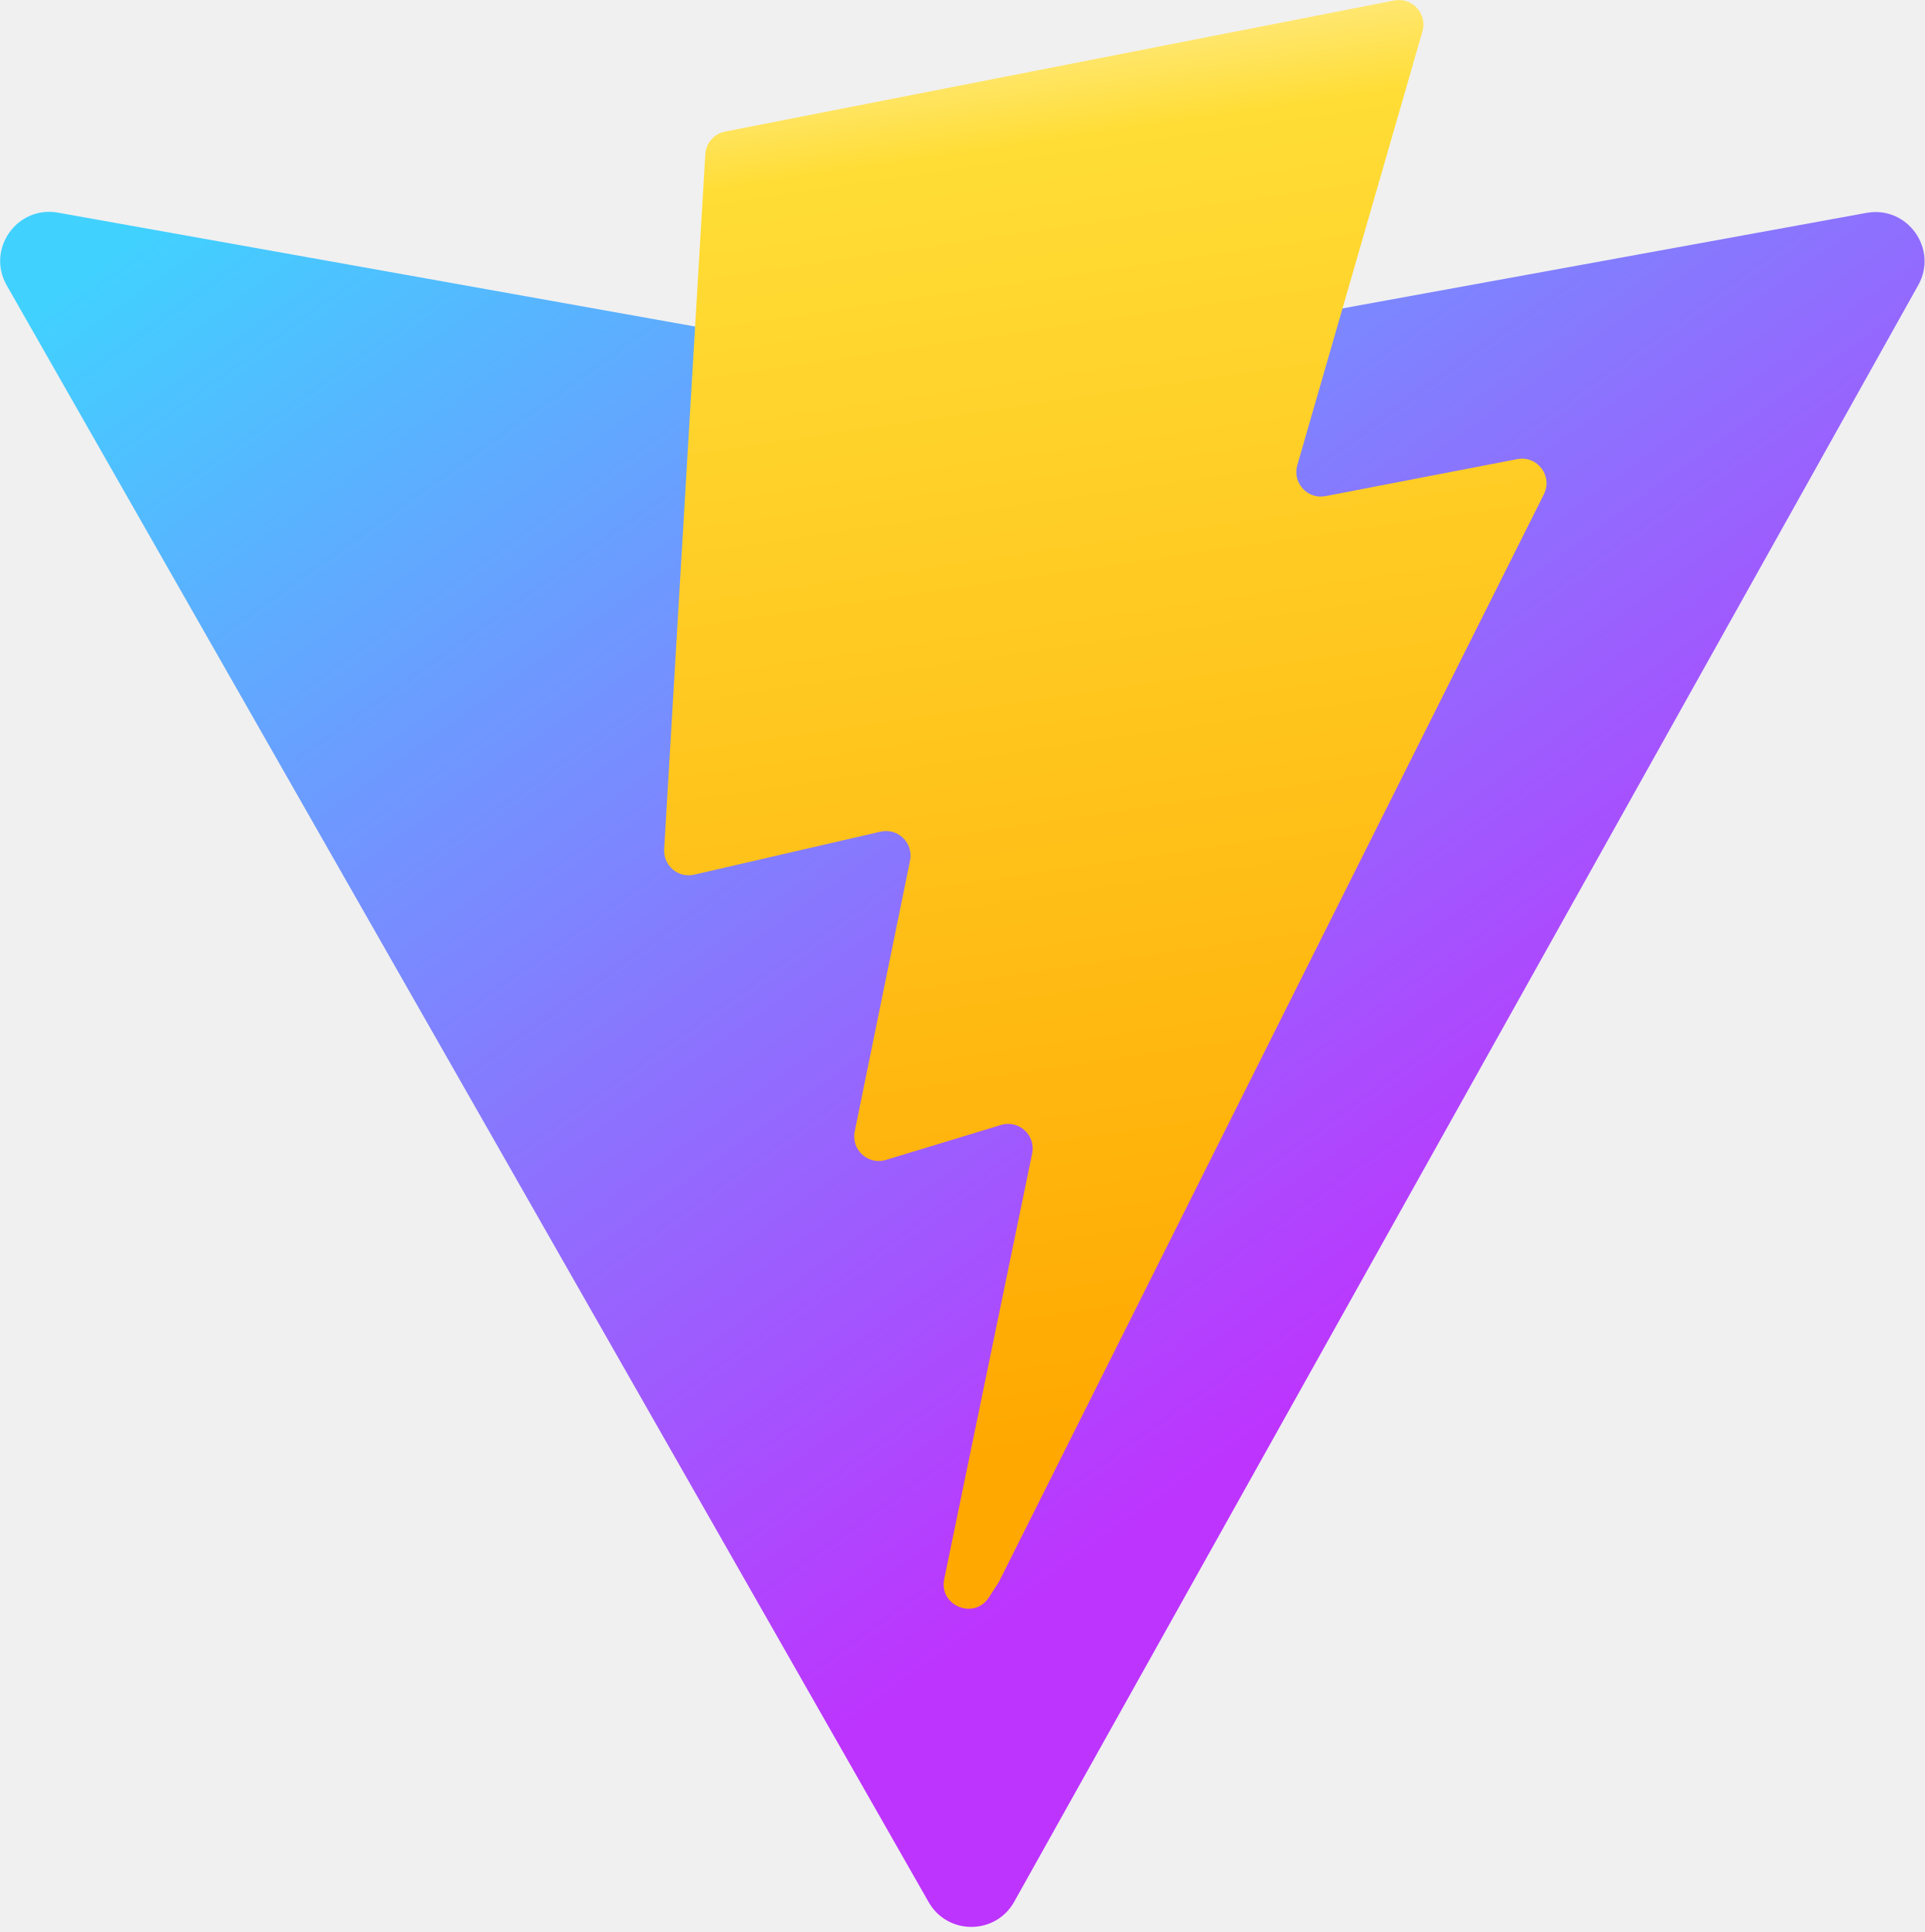
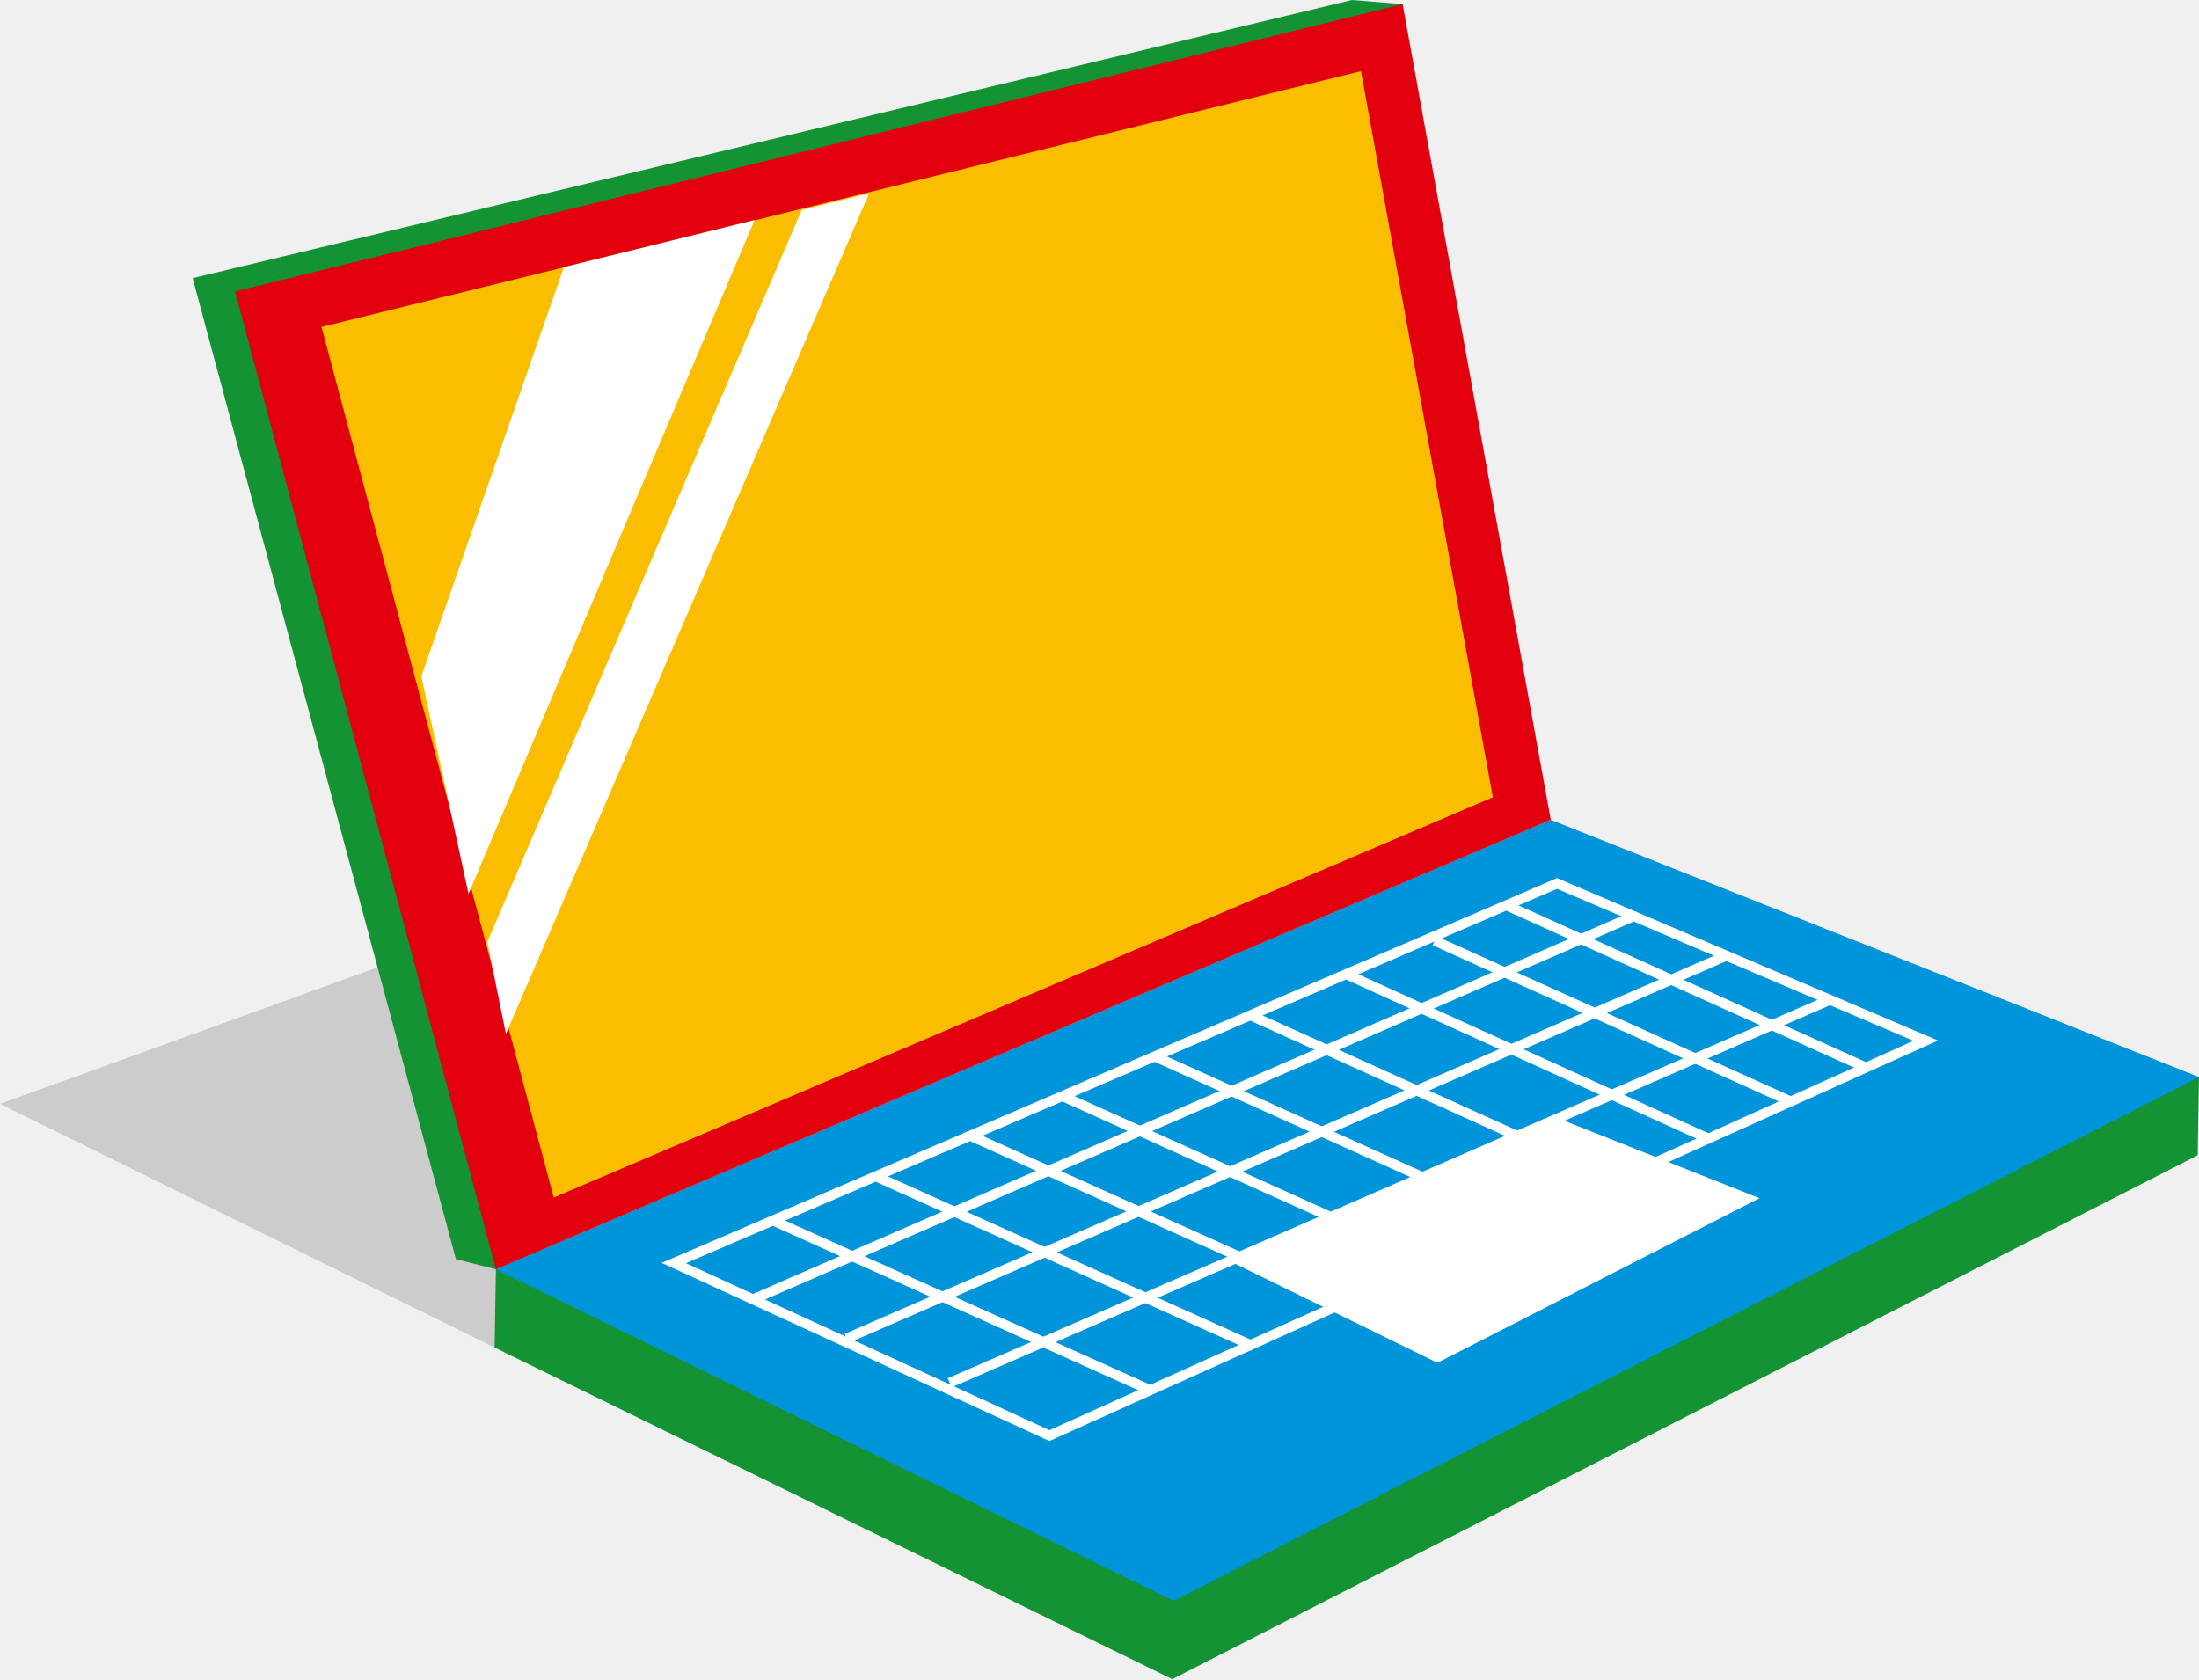
- <svg xmlns="http://www.w3.org/2000/svg" aria-hidden="true" role="img" class="iconify iconify--logos" width="31.88" height="32" preserveAspectRatio="xMidYMid meet" viewBox="0 0 256 257">
+ <svg xmlns="http://www.w3.org/2000/svg" viewBox="0 0 393.94 300.82">
  <defs>
-     <linearGradient id="IconifyId1813088fe1fbc01fb466" x1="-.828%" x2="57.636%" y1="7.652%" y2="78.411%">
-       <stop offset="0%" stop-color="#41D1FF" />
-       <stop offset="100%" stop-color="#BD34FE" />
-     </linearGradient>
-     <linearGradient id="IconifyId1813088fe1fbc01fb467" x1="43.376%" x2="50.316%" y1="2.242%" y2="89.03%">
-       <stop offset="0%" stop-color="#FFEA83" />
-       <stop offset="8.333%" stop-color="#FFDD35" />
-       <stop offset="100%" stop-color="#FFA800" />
-     </linearGradient>
+     <style>.cls-1{fill:#020203;opacity:0.15;}.cls-2{fill:#139334;}.cls-3{fill:#0094da;}.cls-4{fill:#e2000f;}.cls-5{fill:#fbbd00;}.cls-6{fill:#fff;}.cls-7{fill:none;stroke:#fff;stroke-miterlimit:10;stroke-width:1.77px;}</style>
  </defs>
-   <path fill="url(#IconifyId1813088fe1fbc01fb466)" d="M255.153 37.938L134.897 252.976c-2.483 4.44-8.862 4.466-11.382.048L.875 37.958c-2.746-4.814 1.371-10.646 6.827-9.67l120.385 21.517a6.537 6.537 0 0 0 2.322-.004l117.867-21.483c5.438-.991 9.574 4.796 6.877 9.62Z" />
-   <path fill="url(#IconifyId1813088fe1fbc01fb467)" d="M185.432.063L96.44 17.501a3.268 3.268 0 0 0-2.634 3.014l-5.474 92.456a3.268 3.268 0 0 0 3.997 3.378l24.777-5.718c2.318-.535 4.413 1.507 3.936 3.838l-7.361 36.047c-.495 2.426 1.782 4.5 4.151 3.78l15.304-4.649c2.372-.72 4.652 1.36 4.15 3.788l-11.698 56.621c-.732 3.542 3.979 5.473 5.943 2.437l1.313-2.028l72.516-144.72c1.215-2.423-.88-5.186-3.54-4.672l-25.505 4.922c-2.396.462-4.435-1.77-3.759-4.114l16.646-57.705c.677-2.35-1.37-4.583-3.769-4.113Z" />
+   <g data-name="Capa 2" id="Capa_2">
+     <g data-name="Capa 1" id="Capa_1-2">
+       <polygon class="cls-1" points="88.61 241.41 0 197.76 204.34 123.86 344.79 173.41 88.61 241.41" />
+       <polygon class="cls-2" points="268.6 149.75 88.84 227.39 81.67 225.57 34.51 49.83 242.21 0 251.27 0.74 268.6 149.75" />
+       <polygon class="cls-2" points="88.61 241.41 210.01 300.82 393.7 206.97 393.94 192.95 277.57 160.88 88.84 227.39 88.61 241.41" />
+       <polygon class="cls-3" points="88.84 227.39 210.24 286.8 393.94 192.95 277.81 146.87 88.84 227.39" />
+       <polygon class="cls-4" points="277.81 146.87 88.84 227.39 42.11 52.22 251.27 0.74 277.81 146.87" />
+       <polygon class="cls-5" points="267.44 142.84 99.2 214.54 57.59 58.57 243.81 12.74 267.44 142.84" />
+       <polygon class="cls-6" points="101.02 47.86 75.48 121.16 83.93 160.13 135.18 39.42 101.02 47.86" />
+       <polygon class="cls-6" points="143.62 37.63 87.3 168.76 90.63 185.23 155.7 34.64 143.62 37.63" />
+       <polygon class="cls-7" points="120.71 226.27 188 257.19 206.06 249.05 344.98 186.43 278.94 158.27 141.01 217.55 120.71 226.27" />
+       <line class="cls-7" x1="138.86" x2="206.06" y1="218.83" y2="249.05" />
+       <line class="cls-7" x1="134.91" x2="292.28" y1="232.77" y2="164.3" />
+       <line class="cls-7" x1="151.67" x2="309.05" y1="239.78" y2="171.31" />
+       <line class="cls-7" x1="170.13" x2="327.51" y1="247.73" y2="179.26" />
+       <line class="cls-7" x1="157.31" x2="224.5" y1="210.93" y2="241.16" />
+       <line class="cls-7" x1="173.46" x2="240.66" y1="203.3" y2="233.53" />
+       <line class="cls-7" x1="190.17" x2="256.54" y1="196.29" y2="226.21" />
+       <line class="cls-7" x1="206.88" x2="272.76" y1="189.27" y2="218.96" />
+       <line class="cls-7" x1="224.17" x2="289.48" y1="181.97" y2="211.49" />
+       <line class="cls-7" x1="241.47" x2="306.13" y1="174.66" y2="204.02" />
+       <line class="cls-7" x1="257.02" x2="320.84" y1="168.54" y2="197.35" />
+       <line class="cls-7" x1="270.28" x2="334.32" y1="162.38" y2="191.27" />
+       <polygon class="cls-6" points="219.38 225.48 257.51 244.14 315.21 214.66 278.73 200.18 219.38 225.48" />
+     </g>
+   </g>
</svg>
